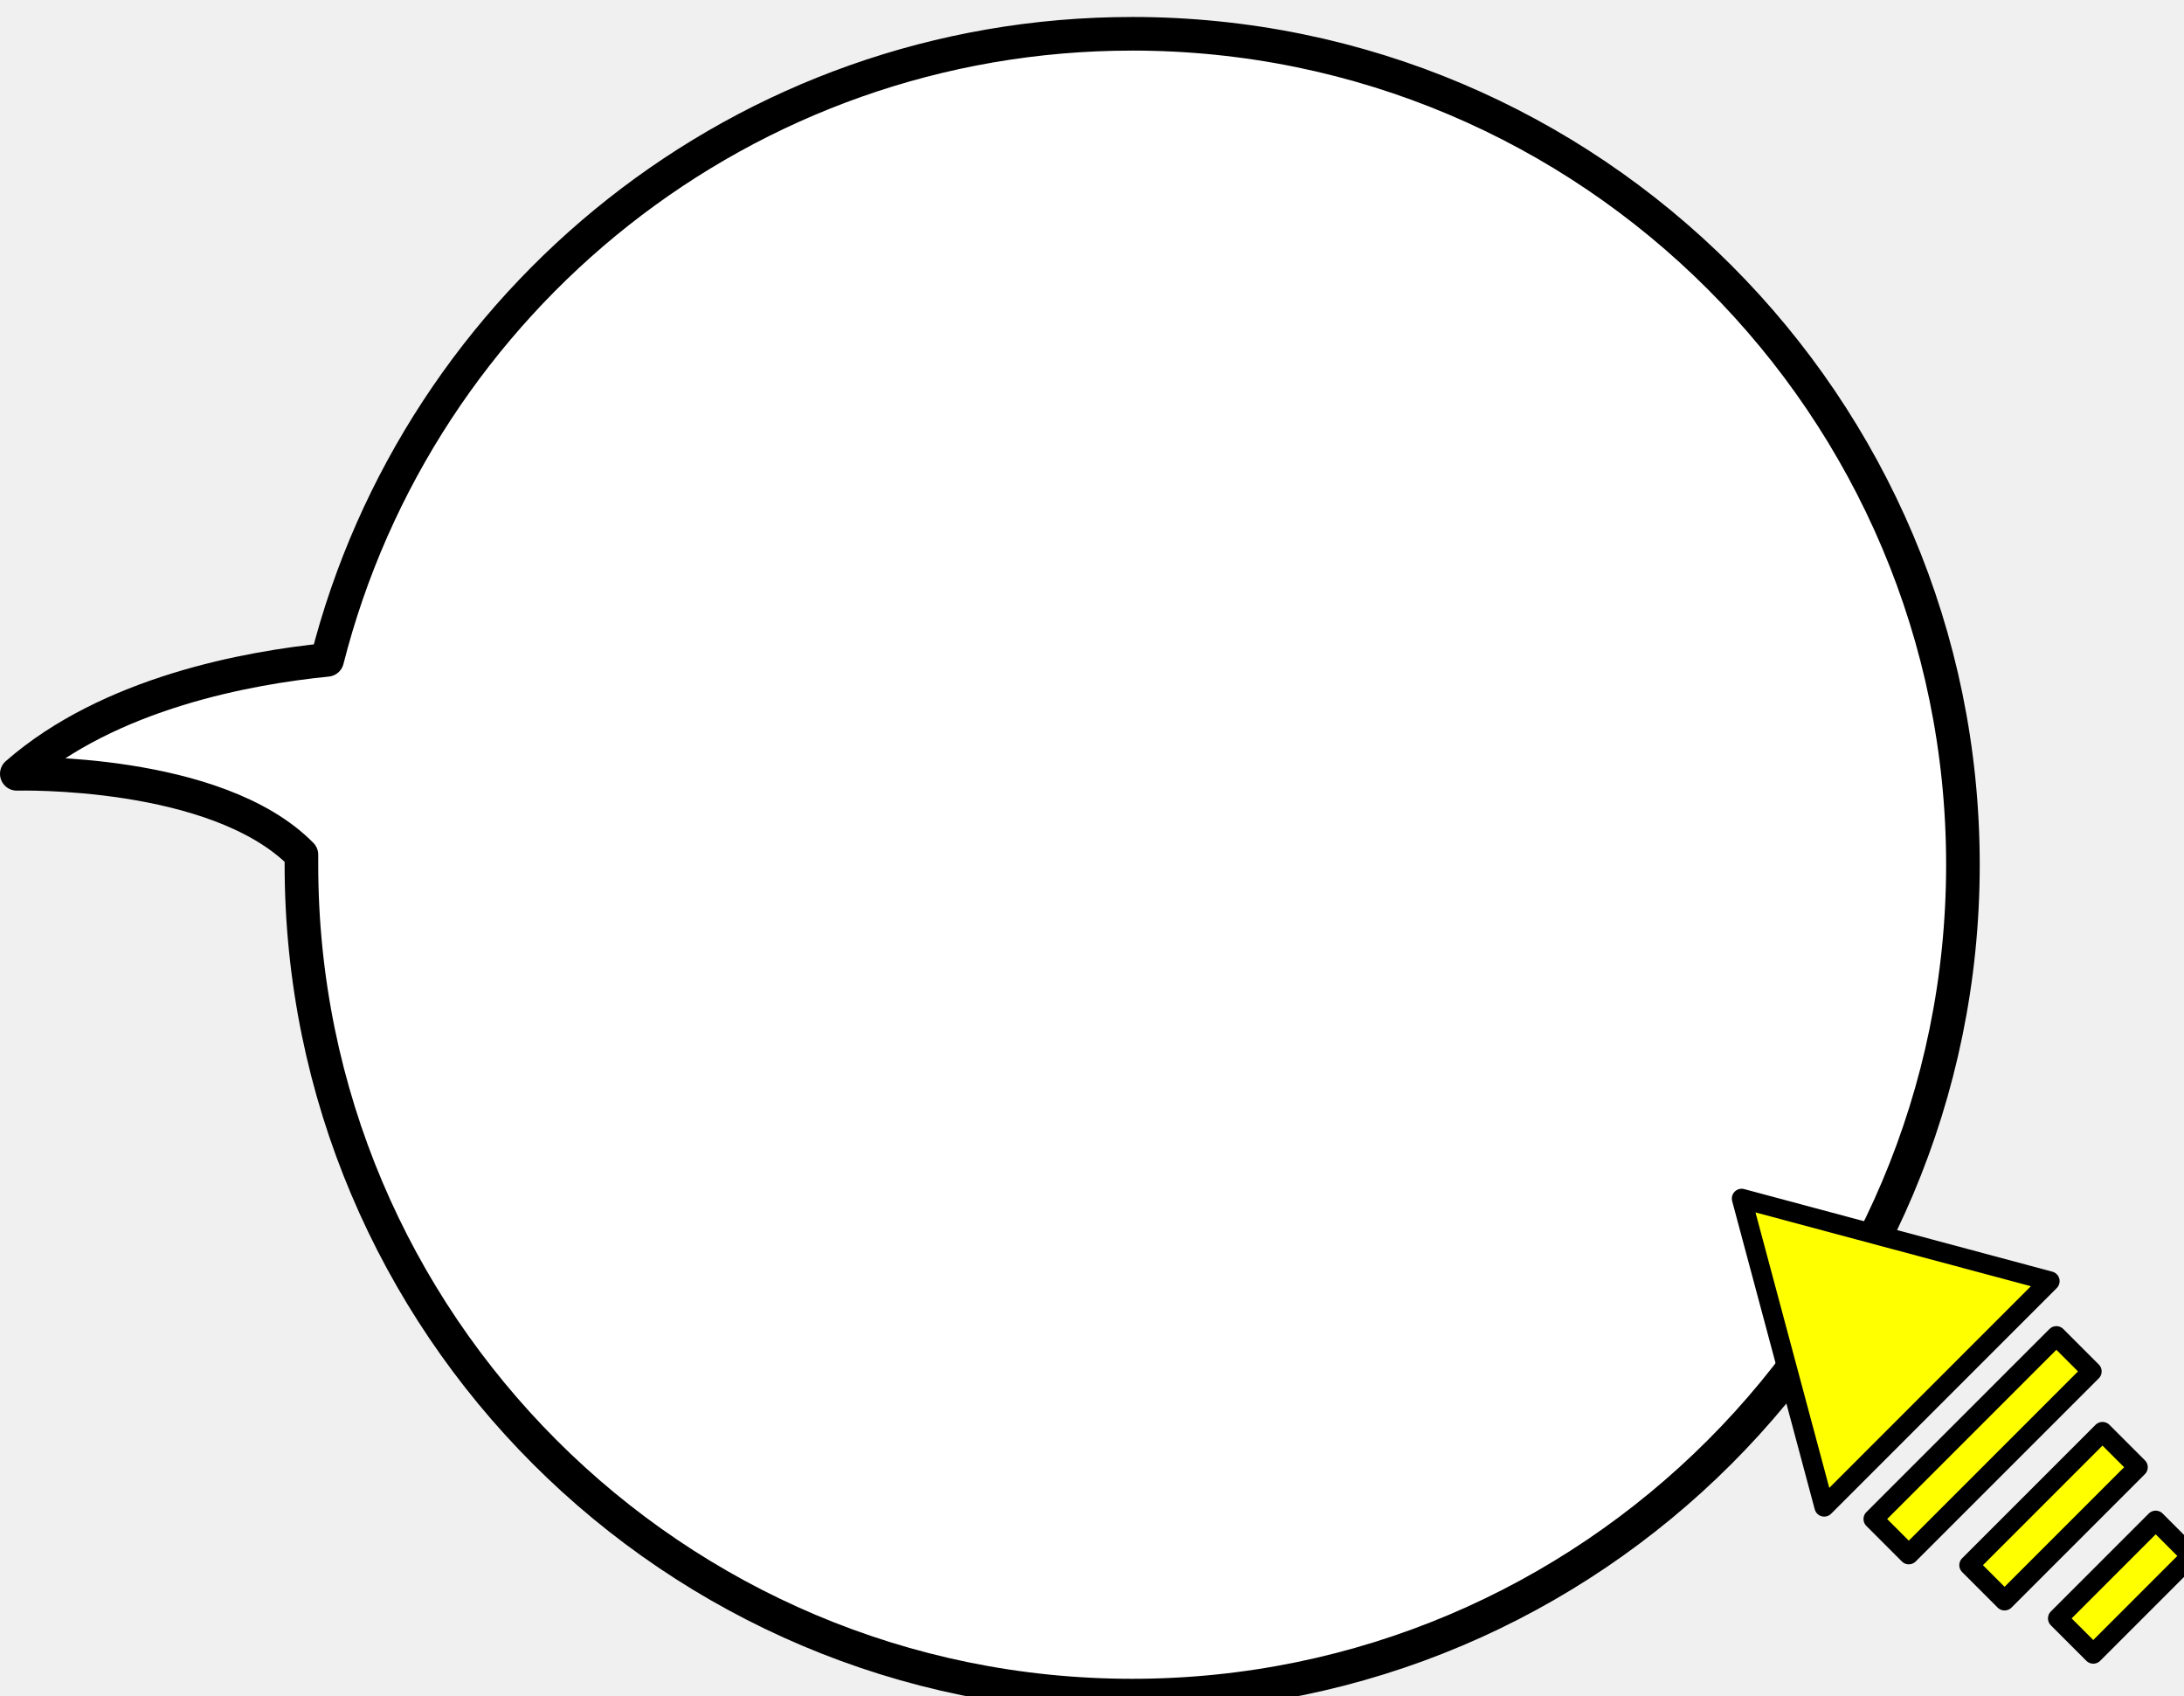
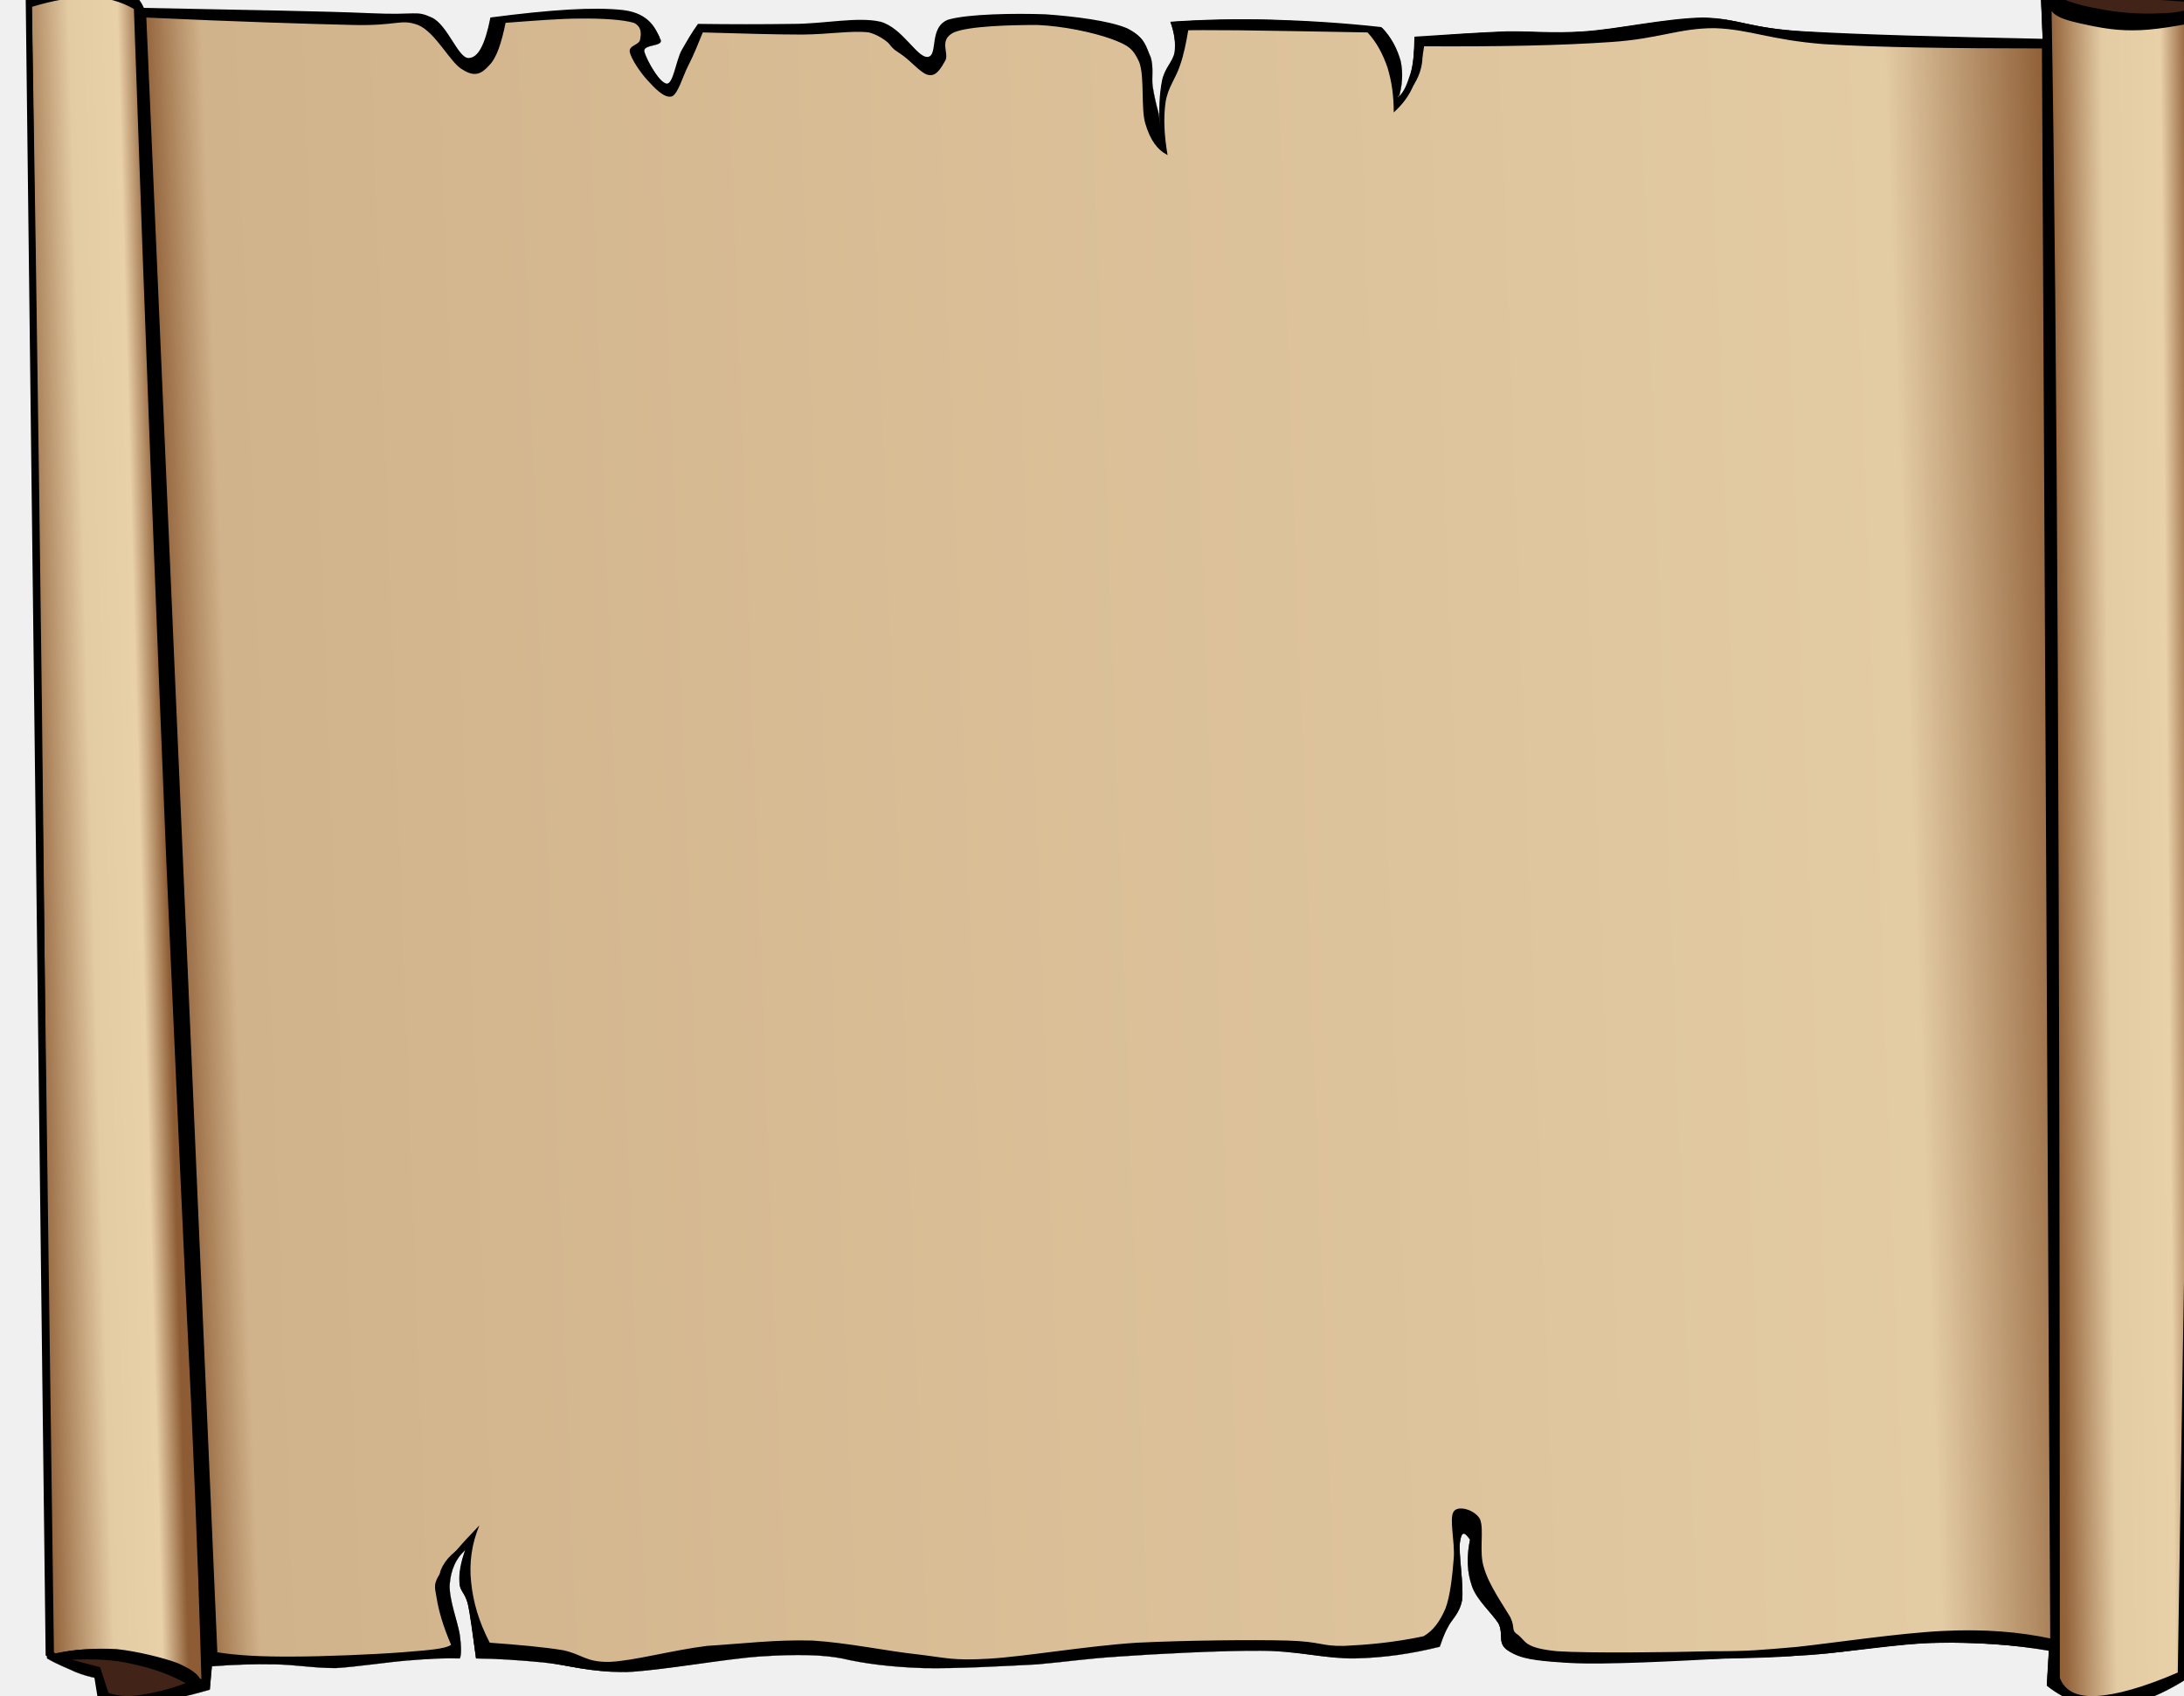
<svg xmlns="http://www.w3.org/2000/svg" width="129.97" height="100.875" id="svg7366" version="1.1">
-   <defs id="defs7368" />
+   <defs id="defs7368">
+     <linearGradient id="XMLID_6_" y2="143.92" gradientUnits="userSpaceOnUse" x2="316.15" gradientTransform="matrix(0.00926637,0,0,0.00573489,30.4756,40.09636)" y1="143.68" x1="343.01">
+       <stop id="stop42" style="stop-color:#8d5c34" offset=".005" />
+       <stop id="stop44" style="stop-color:#93633b" offset=".143" />
+       <stop id="stop46" style="stop-color:#e8d0a9" offset=".295" />
+       <stop id="stop48" style="stop-color:#e3cba4" offset=".638" />
+       <stop id="stop50" style="stop-color:#93633a" offset=".933" />
+       <stop id="stop52" style="stop-color:#8d5c34" offset="1" />
+     </linearGradient>
+     <linearGradient id="XMLID_5_" y2="135.02" gradientUnits="userSpaceOnUse" x2="320.67" gradientTransform="matrix(0.00926637,0,0,0.00573489,30.4756,40.09636)" y1="145.44" x1="22.266">
+       <stop id="stop31" style="stop-color:#8d5c34" offset="0" />
+       <stop id="stop33" style="stop-color:#d1b38b" offset=".033" />
+       <stop id="stop35" style="stop-color:#e3cba4" offset=".914" />
+       <stop id="stop37" style="stop-color:#8d5c34" offset="1" />
+     </linearGradient>
+     <linearGradient id="XMLID_4_" y2="142.44" gradientUnits="userSpaceOnUse" x2="-0.041" gradientTransform="matrix(0.00926637,0,0,0.00573489,30.4756,40.09636)" y1="141.78" x1="25.021">
+       <stop id="stop18" style="stop-color:#8d5c34" offset=".129" />
+       <stop id="stop20" style="stop-color:#e8d0a9" offset=".29" />
+       <stop id="stop22" style="stop-color:#e3cba4" offset=".595" />
+       <stop id="stop24" style="stop-color:#8d5c34" offset="1" />
+     </linearGradient>
+   </defs>
  <g id="layer1" transform="translate(-26.44346,-667.639)">
    <g style="display:inline;enable-background:new" id="SHOWER" transform="translate(-584.6098,380.2844)">
-       <g style="display:inline;fill:#ffffff;fill-opacity:1;stroke:#000000;stroke-width:1.802;stroke-linecap:round;stroke-linejoin:round;stroke-miterlimit:4;stroke-dasharray:none;stroke-dashoffset:0;enable-background:new" transform="matrix(1.109775,0,0,1.109775,646.0563,46.46872)" id="g6717">
-         <path id="path6719" transform="matrix(0.9010836,0,0,0.9010836,-622.2009,11.64851)" d="m 722.875,229.969 c -23.081,0 -42.471,15.852 -47.906,37.25 -4.664,0.464 -12.95,1.952 -18.469,6.781 -2e-5,-10e-6 11.873,-0.334 16.938,4.812 -0.002,0.199 0,0.394 0,0.594 0,27.29 22.148,49.438 49.438,49.438 27.29,0 49.437,-22.148 49.438,-49.438 0,-27.29 -22.148,-49.438 -49.438,-49.438 z" style="fill:#ffffff;fill-opacity:1;stroke:#000000;stroke-width:2;stroke-linecap:round;stroke-linejoin:round;stroke-miterlimit:4;stroke-dasharray:none;stroke-dashoffset:0" />
-         <g style="fill:#ffffff;fill-opacity:1;stroke:#000000;stroke-width:3.089;stroke-linecap:round;stroke-linejoin:round;stroke-miterlimit:4;stroke-dasharray:none;stroke-dashoffset:0" transform="matrix(0.5833243,0,0,0.5833243,195.2465,241.823)" id="g6721" />
-         <g style="fill:#ffffff;fill-opacity:1;stroke:#000000;stroke-width:1.924;stroke-linecap:round;stroke-linejoin:round;stroke-miterlimit:4;stroke-dasharray:none;stroke-dashoffset:0" transform="matrix(0.9365655,0,0,0.9365655,-117.7811,933.506)" id="g6723" />
-         <g transform="matrix(0.5768763,0,0,0.5775404,-145.8127,-188.198)" style="fill:#ffffff;fill-opacity:1;stroke:#000000;stroke-width:3.122;stroke-linecap:round;stroke-linejoin:round;stroke-miterlimit:4;stroke-dasharray:none;stroke-dashoffset:0" id="g6725">
-           <g transform="matrix(0.7712381,0,0,0.7712381,78.05457,-13.64756)" style="fill:#ffffff;fill-opacity:1;stroke:#000000;stroke-width:4.048;stroke-linecap:round;stroke-linejoin:round;stroke-miterlimit:4;stroke-dasharray:none;stroke-dashoffset:0" id="g6727" />
+       <g id="g18633" transform="matrix(41.03585,0,0,63.44861,-637.9468,-2258.558)">
+         <g id="g13" transform="matrix(0.00926637,0,0,0.00573489,30.4756,40.09636)">
+           <path id="path15" style="fill-rule:evenodd;stroke:#000000;stroke-width:0.036;stroke-miterlimit:10" d="m 11.466,283.57 c 2.268,0.36 4.68,0.36 7.632,0 2.88,-0.43 6.012,-1.11 9.54,-2.19 l 0.324,-3.82 c 3.42,-0.28 6.516,-0.39 9.864,-0.32 3.204,0.04 6.012,0.61 9.54,0.61 3.42,-0.22 8.208,-1.01 11.448,-1.26 3.276,-0.29 5.832,-0.4 7.956,-0.32 0.252,-0.58 0.252,-1.8 0,-3.82 -0.324,-2.12 -1.728,-5.9 -1.584,-8.28 0.18,-2.37 0.936,-4.28 2.556,-5.72 -0.72,2.05 -1.044,3.99 -0.972,5.43 0.036,1.41 0.792,1.41 1.296,3.5 0.468,2.08 0.756,5 1.26,8.89 3.096,0.03 6.552,0.25 10.512,0.65 3.888,0.39 7.308,1.62 13.032,1.58 5.616,-0.29 15.34,-2.16 20.99,-2.56 5.69,-0.39 9.75,-0.28 12.74,0.33 3.42,0.83 7.53,1.4 12.71,1.58 5.22,0.11 12.46,-0.32 17.82,-0.61 5.08,-0.47 7.2,-0.9 13.03,-1.3 5.8,-0.43 15.81,-0.97 21.96,-0.93 6.12,0.03 9.9,1.29 14.65,1.26 4.72,-0.11 9.04,-0.79 13.36,-1.91 0.29,-0.79 0.61,-1.98 1.26,-3.17 0.57,-1.29 1.84,-2.23 2.23,-4.46 0.29,-2.38 -0.61,-7.96 -0.32,-9.54 0.25,-1.66 0.64,-1.77 1.58,-0.33 -0.57,2.85 -0.47,5.3 0.32,7.64 0.76,2.26 3.07,4.28 4.14,6.04 0.9,1.8 -0.32,3.24 1.59,4.47 1.87,1.11 3.85,1.62 9.54,1.91 5.54,0.18 17.39,-0.51 23.87,-0.65 6.3,-0.29 8.6,-0.22 14.25,-0.61 5.65,-0.47 13.14,-1.91 19.41,-1.95 6.12,-0.14 11.95,0.29 17.49,1.3 l -0.32,5.72 c 2.99,2.49 6.23,3.6 9.86,3.49 3.57,-0.21 7.49,-1.65 11.77,-4.46 l 4.47,-274.54 0,0.004 C 342.09,5.044 340.86,4.72 338.74,4.252 336.51,3.784 333.38,3.388 329.2,2.668 l -1.91,-2.556 c -3.17,-0.072 -5.58,0.144 -7.63,0.647 -2.05,0.612 -3.49,1.332 -4.46,2.557 l 0.32,8.279 c -16.06,-0.252 -28.33,-0.684 -37.22,-1.296 -8.93,-0.576 -10.16,-2.16 -15.92,-2.231 -5.94,0.107 -13.53,1.872 -18.75,2.231 -5.19,0.396 -7.78,-0.071 -12.1,0 -4.46,0.181 -9.18,0.504 -14.29,0.973 -0.04,2.411 -0.25,4.428 -0.65,6.048 -0.5,1.655 -1.01,2.88 -1.91,3.815 0.62,-2.088 0.72,-4.104 0.33,-6.048 -0.51,-1.872 -1.33,-3.672 -2.88,-5.399 -5.98,-0.685 -11.7,-1.116 -17.17,-1.297 -5.66,-0.144 -10.73,-0.035 -15.92,0.324 0.62,1.836 0.83,3.528 0.65,5.076 -0.32,1.62 -1.51,2.412 -1.91,4.464 -0.39,2.196 -0.5,4.824 -0.32,8.28 -0.04,-0.72 -0.14,-1.584 -0.32,-2.88 -0.33,-1.188 -0.69,-2.809 -0.94,-4.428 -0.18,-1.477 0.18,-3.169 -0.32,-4.788 -0.69,-1.513 -0.83,-3.276 -3.5,-4.465 -2.8,-1.079 -8.02,-1.943 -12.74,-2.195 -4.82,-0.252 -12.13,-0.072 -15.26,0.936 -3.06,1.225 -1.48,6.013 -3.17,6.048 -1.77,0.072 -3.89,-4.752 -7.35,-5.724 -3.6,-0.9 -8.85,0.36 -13.68,0.324 -4.82,0.071 -9.75,0.071 -14.94,0 -0.97,1.332 -1.72,2.808 -2.55,4.428 -0.83,1.656 -1.3,5.544 -2.23,5.437 -1.192,-0.036 -3.532,-4.393 -3.82,-5.725 -0.18,-1.224 2.988,-0.756 2.556,-1.908 C 98.62,10.515 97.828,7.78 93.472,7.131 88.938,6.59 82.278,7.058 72.81,8.39 71.946,12.855 70.866,15.086 69.282,15.086 67.662,15.05 66.078,9.722 63.558,8.39 61.002,7.239 61.434,8.102 54.018,7.779 46.35,7.526 34.722,7.202 18.45,6.806 17.802,4.863 16.182,3.746 13.05,3.315 9.99,2.955 5.598,3.422 0.018,4.575 l 3.168,271.7 0,-0.01 c 1.62,1.01 3.24,1.62 4.464,2.23 1.188,0.5 2.376,0.83 3.168,0.97 0.216,1.37 0.432,2.74 0.648,4.1 z" />
        </g>
-       </g>
-       <g id="g4157" transform="translate(-43.43656,44.44671)">
-         <g style="display:inline;fill:#ffff00;stroke:#000000;stroke-width:1.953;stroke-miterlimit:4;stroke-dasharray:none;enable-background:new" transform="matrix(0.4222547,-0.4222547,0.4222547,0.4222547,140.7959,652.0213)" id="g7275">
-           <path style="fill:#ffff00;fill-opacity:1;stroke:#000000;stroke-width:1.953;stroke-linecap:round;stroke-linejoin:round;stroke-miterlimit:4;stroke-dasharray:none;stroke-dashoffset:0;stroke-opacity:1" id="path7277" d="m 1103.898,364.541 -15.898,0 -15.898,0 7.949,-13.768 7.949,-13.768 7.949,13.768 z" transform="translate(43,-6)" />
-           <rect y="362.862" x="1117.7" height="5" width="25.8" id="rect7279" style="fill:#ffff00;fill-opacity:1;stroke:#000000;stroke-width:1.953;stroke-linecap:round;stroke-linejoin:round;stroke-miterlimit:4;stroke-dasharray:none;stroke-dashoffset:0;stroke-opacity:1" />
-           <rect style="fill:#ffff00;fill-opacity:1;stroke:#000000;stroke-width:1.953;stroke-linecap:round;stroke-linejoin:round;stroke-miterlimit:4;stroke-dasharray:none;stroke-dashoffset:0;stroke-opacity:1" id="rect7281" width="18.8" height="5" x="1121.2" y="372.862" />
-           <rect y="382.862" x="1123.7" height="5" width="13.8" id="rect7283" style="fill:#ffff00;fill-opacity:1;stroke:#000000;stroke-width:1.953;stroke-linecap:round;stroke-linejoin:round;stroke-miterlimit:4;stroke-dasharray:none;stroke-dashoffset:0;stroke-opacity:1" />
-         </g>
+         <path id="path26" style="fill:url(#XMLID_4_);fill-rule:evenodd" d="m 30.508,41.678 c -9.88e-4,-0.202 -0.003,-0.427 -0.007,-0.688 -0.004,-0.261 -0.01,-0.544 -0.018,-0.864 l 0,3e-6 c 0.031,-0.008 0.059,-0.012 0.086,-0.011 0.027,9.97e-4 0.05,0.006 0.072,0.015 l 0.101,1.574 c -0.017,-0.005 -0.035,-0.01 -0.061,-0.015 -0.026,-0.004 -0.061,-0.014 -0.09,-0.016 -0.029,-0.002 -0.057,0 -0.083,0.005 z" />
+         <path id="path28" style="fill:#412318;fill-rule:evenodd" d="m 30.587,41.717 -0.011,-0.022 -0.047,-0.012 c 0.035,-0.007 0.067,-0.007 0.1,-0.003 0.032,0.005 0.062,0.014 0.091,0.029 -0.026,0.008 -0.05,0.012 -0.072,0.014 -0.023,0.002 -0.042,-6.18e-4 -0.061,-0.005 z" />
+         <path id="path39" style="fill:url(#XMLID_5_);fill-rule:evenodd" d="m 30.742,41.679 -0.105,-1.544 0,-4e-6 c 0.062,0.002 0.114,0.004 0.163,0.005 0.048,0.002 0.085,0.003 0.124,0.004 0.039,0.002 0.081,-0.002 0.108,0.002 0.025,0.004 0.033,0.013 0.047,0.02 0.013,0.007 0.022,0.021 0.033,0.022 0.011,0.002 0.023,-0.006 0.033,-0.014 0.009,-0.007 0.015,-0.017 0.019,-0.029 0.039,-0.003 0.071,-0.004 0.1,-0.005 0.028,-9.96e-4 0.051,-9.96e-4 0.069,0 0.017,0.002 0.03,0.005 0.036,0.01 0.005,0.006 -0.002,0.016 -0.003,0.022 -6.85e-4,0.006 -0.007,0.011 0,0.017 0.006,0.007 0.027,0.02 0.036,0.022 0.008,0.002 0.008,-0.006 0.014,-0.012 0.004,-0.006 0.007,-0.012 0.014,-0.02 0.006,-0.008 0.015,-0.017 0.025,-0.027 0.029,-9.96e-4 0.063,-9.96e-4 0.103,-0.002 0.04,-4e-4 0.101,-0.003 0.133,0 0.03,0.004 0.031,0.018 0.047,0.024 0.015,0.007 0.036,0.013 0.047,0.012 0.011,-0.001 0.009,-0.012 0.017,-0.019 0.005,-0.005 0.002,-0.011 0.019,-0.015 0.016,-0.004 0.043,-0.008 0.08,-0.009 0.036,6.18e-4 0.104,0.005 0.136,0.01 0.03,0.005 0.035,0.008 0.047,0.019 0.01,0.012 0.013,0.036 0.019,0.05 0.006,0.014 0.013,0.024 0.019,0.033 -0.002,-0.016 -2.78e-4,-0.03 0.003,-0.043 0.003,-0.012 0.01,-0.02 0.017,-0.031 0.006,-0.011 0.01,-0.02 0.017,-0.031 0.054,-0.002 0.103,-0.003 0.149,-0.002 0.046,0.001 0.087,0.003 0.124,0.007 0.011,0.012 0.019,0.023 0.025,0.034 0.006,0.012 0.008,0.022 0.008,0.033 0.015,-0.009 0.026,-0.019 0.031,-0.029 0.005,-0.01 0.005,-0.02 0,-0.031 0.058,0.002 0.115,0.003 0.172,0.002 0.057,-0.001 0.12,-0.005 0.163,-0.009 0.041,-0.003 0.052,-0.009 0.083,-0.009 0.03,8.1e-4 0.065,0.007 0.097,0.01 0.03,0.003 0.038,0.005 0.088,0.007 0.052,0.002 0.162,0.004 0.216,0.004 0.051,2.01e-4 0.081,-0.001 0.091,-0.004 l 0.008,1.503 c -0.026,-0.005 -0.059,-0.009 -0.102,-0.009 -0.044,1.72e-4 -0.098,0.006 -0.155,0.009 -0.058,0.004 -0.126,0.009 -0.188,0.01 -0.063,0.002 -0.133,0.002 -0.183,0.002 -0.05,9.96e-4 -0.09,0.003 -0.116,0 -0.027,-0.003 -0.034,-0.01 -0.044,-0.019 -0.012,-0.009 -0.014,-0.021 -0.022,-0.034 -0.009,-0.012 -0.02,-0.027 -0.025,-0.039 -0.005,-0.012 -0.005,-0.03 -0.008,-0.034 -0.006,-0.004 -0.016,-4e-4 -0.019,0.009 -0.003,0.009 0.002,0.032 0,0.045 -0.003,0.013 -0.009,0.022 -0.017,0.033 -0.009,0.011 -0.011,0.023 -0.033,0.029 -0.023,0.006 -0.058,0.007 -0.105,0.007 -0.049,0 -0.109,-0.008 -0.186,-0.007 -0.079,0.002 -0.192,0.013 -0.275,0.015 -0.083,0.003 -0.148,-0.002 -0.218,-0.003 -0.072,-0.001 -0.143,-0.009 -0.205,-0.007 -0.062,0.003 -0.12,0.018 -0.163,0.019 -0.043,8.1e-4 -0.061,-0.009 -0.097,-0.012 -0.037,-0.002 -0.075,-0.004 -0.119,-0.004 -0.007,-0.021 -0.013,-0.037 -0.017,-0.05 -0.005,-0.012 -0.009,-0.017 -0.008,-0.026 6.84e-4,-0.009 0.004,-0.019 0.011,-0.029 -0.024,0.008 -0.038,0.017 -0.044,0.027 -0.006,0.011 0.005,0.023 0.008,0.036 0.003,0.013 0.007,0.027 0.011,0.043 -0.043,0.004 -0.084,0.006 -0.13,0.007 -0.046,0.001 -0.104,0.001 -0.141,0 -0.038,-6.19e-4 -0.065,-0.002 -0.082,-0.005 z" />
+         <path id="path54" style="fill:url(#XMLID_6_);fill-rule:evenodd" d="m 33.416,41.7 c -10e-4,-0.435 -10e-4,-0.776 -0.003,-1.043 -0.002,-0.265 -0.003,-0.44 -0.006,-0.536 l 0,2e-6 c 0.025,0.011 0.049,0.018 0.075,0.022 0.025,0.004 0.05,0.003 0.077,0.002 0.026,-0.001 0.054,-0.005 0.083,-0.01 l -0.042,1.56 c -0.03,0.011 -0.056,0.018 -0.077,0.022 -0.022,0.005 -0.036,0.006 -0.052,0.004 -0.018,-0.003 -0.037,-0.01 -0.055,-0.021 z" />
+         <path id="path56" style="fill:#412318;fill-rule:evenodd" d="m 33.402,40.123 c 0.025,0.01 0.054,0.017 0.086,0.021 0.031,0.004 0.076,0.004 0.102,0.002 0.025,-0.002 0.043,-0.007 0.053,-0.015 -0.013,-0.003 -0.03,-0.006 -0.05,-0.009 -0.02,-0.002 -0.043,-0.004 -0.069,-0.005 l -0.033,-0.014 c -0.02,-0.003 -0.038,-0.002 -0.053,0.002 -0.016,0.004 -0.026,0.009 -0.036,0.019 z" />
+         <path id="path58" style="fill-rule:evenodd" d="m 30.582,41.722 c 0.021,0.002 0.043,0.002 0.071,0 0.027,-0.002 0.056,-0.006 0.088,-0.013 l 0.003,-0.022 c 0.032,-0.001 0.06,-0.002 0.091,-0.002 0.03,9.97e-4 0.056,0.004 0.088,0.004 0.032,-9.96e-4 0.076,-0.005 0.106,-0.007 0.03,-0.001 0.054,-0.002 0.074,-0.002 0.002,-0.003 0.002,-0.01 0,-0.022 -0.003,-0.012 -0.016,-0.033 -0.015,-0.047 0.002,-0.013 0.009,-0.024 0.024,-0.033 -0.007,0.012 -0.01,0.023 -0.009,0.031 3.33e-4,0.009 0.007,0.009 0.012,0.02 0.004,0.012 0.007,0.029 0.012,0.051 0.029,4.01e-4 0.061,0.002 0.097,0.004 0.036,0.003 0.068,0.01 0.121,0.009 0.052,-9.97e-4 0.142,-0.012 0.194,-0.015 0.053,-0.002 0.09,-0.002 0.118,0.002 0.032,0.005 0.07,0.008 0.118,0.009 0.048,0.001 0.115,-0.002 0.165,-0.004 0.047,-0.002 0.067,-0.004 0.121,-0.007 0.054,-0.002 0.146,-0.005 0.203,-0.005 0.057,6.19e-4 0.092,0.008 0.136,0.007 0.044,-4e-4 0.084,-0.004 0.124,-0.011 0.003,-0.005 0.006,-0.01 0.012,-0.018 0.005,-0.006 0.017,-0.012 0.021,-0.025 0.003,-0.013 -0.006,-0.045 -0.003,-0.055 0.002,-0.009 0.006,-0.01 0.015,-0.002 -0.005,0.017 -0.004,0.031 0.003,0.044 0.007,0.013 0.028,0.025 0.038,0.035 0.008,0.011 -0.003,0.019 0.015,0.026 0.017,0.007 0.036,0.009 0.088,0.011 0.051,0.002 0.161,-0.002 0.221,-0.004 0.059,-8.1e-4 0.079,-9.97e-4 0.132,-0.004 0.052,-0.002 0.123,-0.01 0.18,-0.011 0.057,-4e-4 0.111,0.002 0.162,0.007 l -0.003,0.033 c 0.028,0.014 0.058,0.021 0.091,0.02 0.033,-9.96e-4 0.069,-0.009 0.109,-0.026 l 0.041,-1.574 0,-1.3e-5 c -0.002,-0.001 -0.012,-0.003 -0.032,-0.006 -0.021,-0.003 -0.05,-0.005 -0.088,-0.009 l -0.018,-0.015 0,0 c -0.029,-4e-4 -0.052,8.1e-4 -0.071,0.004 -0.019,0.004 -0.032,0.008 -0.041,0.015 l 0.003,0.047 c -0.149,-0.002 -0.263,-0.004 -0.345,-0.007 -0.083,-0.003 -0.094,-0.012 -0.147,-0.013 -0.055,6.19e-4 -0.125,0.011 -0.174,0.013 -0.048,0.002 -0.072,-4.01e-4 -0.112,0 -0.041,0.001 -0.085,0.003 -0.133,0.005 -6.46e-4,0.014 -0.001,0.025 -0.006,0.035 -0.005,0.01 -0.009,0.017 -0.018,0.022 0.006,-0.012 0.007,-0.024 0.003,-0.035 -0.005,-0.011 -0.012,-0.021 -0.027,-0.031 -0.055,-0.004 -0.108,-0.006 -0.159,-0.007 -0.052,-8.09e-4 -0.099,-2.11e-4 -0.147,0.002 0.006,0.011 0.008,0.02 0.006,0.029 -0.003,0.009 -0.014,0.014 -0.018,0.026 -0.004,0.013 -0.005,0.028 -0.003,0.047 -3.71e-4,-0.004 -0.001,-0.009 -0.003,-0.017 -0.003,-0.007 -0.007,-0.016 -0.009,-0.026 -0.002,-0.008 0.003,-0.018 -0.003,-0.027 -0.006,-0.009 -0.008,-0.018 -0.033,-0.026 -0.026,-0.007 -0.075,-0.011 -0.118,-0.013 -0.045,-0.001 -0.112,-4e-4 -0.141,0.005 -0.029,0.007 -0.014,0.034 -0.03,0.035 -0.016,4e-4 -0.036,-0.027 -0.068,-0.033 -0.033,-0.005 -0.082,0.002 -0.127,0.002 -0.045,4.01e-4 -0.09,4.01e-4 -0.138,0 -0.009,0.008 -0.016,0.016 -0.024,0.025 -0.008,0.01 -0.012,0.031 -0.021,0.031 -0.011,-2.01e-4 -0.033,-0.025 -0.035,-0.033 -0.002,-0.007 0.028,-0.005 0.024,-0.011 -0.005,-0.006 -0.013,-0.022 -0.053,-0.025 -0.042,-0.003 -0.104,-4e-4 -0.192,0.007 -0.008,0.026 -0.018,0.038 -0.032,0.038 -0.015,-2.12e-4 -0.03,-0.031 -0.053,-0.038 -0.024,-0.007 -0.02,-0.002 -0.088,-0.004 -0.071,-0.002 -0.179,-0.003 -0.33,-0.005 -0.006,-0.011 -0.021,-0.018 -0.05,-0.02 -0.028,-0.002 -0.069,6.18e-4 -0.121,0.007 l 4e-6,0 0.029,1.558 c 0.015,0.006 0.03,0.009 0.041,0.013 0.011,0.004 0.022,0.004 0.029,0.005 0.002,0.008 0.004,0.016 0.006,0.024 z m -0.065,-0.046 c 0.03,-0.004 0.058,-0.005 0.089,-0.004 0.029,0.002 0.067,0.008 0.088,0.013 0.021,0.006 0.032,0.011 0.035,0.018 -0.002,-0.047 -0.006,-0.132 -0.015,-0.261 -0.01,-0.13 -0.021,-0.289 -0.036,-0.509 -0.014,-0.22 -0.03,-0.482 -0.047,-0.799 l 0,-3e-6 c -0.019,-0.007 -0.04,-0.011 -0.065,-0.011 -0.025,-2.12e-4 -0.052,0.003 -0.083,0.009 0.011,0.514 0.021,1.029 0.032,1.543 z m 0.13,-1.534 c 0.136,0.004 0.235,0.006 0.302,0.007 0.065,9.96e-4 0.068,-0.006 0.094,0 0.026,0.007 0.047,0.036 0.065,0.042 0.017,0.007 0.027,0.004 0.038,-0.004 0.011,-0.007 0.018,-0.021 0.024,-0.04 0.042,-0.002 0.078,-0.004 0.109,-0.004 0.032,-2.12e-4 0.061,9.97e-4 0.077,0.004 0.013,0.004 0.01,0.012 0.009,0.016 -0.002,0.005 -0.016,0.005 -0.015,0.011 0.002,0.007 0.016,0.02 0.026,0.027 0.01,0.007 0.024,0.017 0.035,0.015 0.009,-0.002 0.016,-0.019 0.024,-0.029 0.008,-0.01 0.014,-0.02 0.021,-0.031 0.056,0.001 0.104,0.002 0.144,0.002 0.04,-2.01e-4 0.072,-0.004 0.097,-0.002 0.023,0.004 0.036,0.015 0.05,0.022 0.014,0.007 0.028,0.018 0.038,0.018 0.01,8.1e-4 0.017,-0.007 0.023,-0.014 0.005,-0.007 -0.01,-0.019 0.012,-0.026 0.022,-0.006 0.082,-0.007 0.121,-0.007 0.038,0.001 0.081,0.007 0.107,0.013 0.025,0.006 0.032,0.009 0.041,0.022 0.008,0.014 0.002,0.044 0.009,0.058 0.007,0.015 0.017,0.024 0.032,0.029 -0.005,-0.019 -0.006,-0.035 -0.003,-0.049 0.003,-0.014 0.015,-0.023 0.021,-0.035 0.006,-0.011 0.009,-0.022 0.012,-0.033 0.005,-2.01e-4 0.03,-2.01e-4 0.074,0 0.044,4e-4 0.105,0.001 0.186,0.002 0.013,0.009 0.022,0.02 0.029,0.033 0.006,0.013 0.009,0.026 0.009,0.042 0.012,-0.007 0.022,-0.015 0.029,-0.026 0.008,-0.011 0.012,-0.022 0.015,-0.036 0.111,4e-4 0.2,-8.09e-4 0.271,-0.004 0.07,-0.003 0.098,-0.013 0.15,-0.013 0.051,0.001 0.08,0.011 0.159,0.015 0.08,0.003 0.183,0.004 0.316,0.004 l 0.012,1.491 c -0.044,-0.006 -0.094,-0.009 -0.156,-0.007 -0.063,0.002 -0.155,0.011 -0.212,0.015 -0.056,0.003 -0.066,0.004 -0.123,0.004 -0.059,0.001 -0.177,0.002 -0.224,0 -0.047,-0.003 -0.045,-0.009 -0.056,-0.015 -0.012,-0.005 -0.004,-0.006 -0.012,-0.017 -0.009,-0.01 -0.031,-0.03 -0.038,-0.046 -0.008,-0.015 6.46e-4,-0.036 -0.006,-0.046 -0.008,-0.009 -0.032,-0.013 -0.038,-0.007 -0.007,0.006 0.002,0.029 0,0.044 -0.002,0.016 -0.005,0.035 -0.012,0.047 -0.008,0.012 -0.018,0.021 -0.032,0.026 -0.044,0.006 -0.082,0.008 -0.115,0.009 -0.034,4e-4 -0.032,-0.004 -0.082,-0.005 -0.051,-8.72e-4 -0.146,-2.29e-4 -0.218,0.002 -0.073,0.003 -0.162,0.013 -0.215,0.015 -0.053,0.002 -0.062,-8.72e-4 -0.103,-0.004 -0.044,-0.003 -0.102,-0.011 -0.153,-0.013 -0.053,-9.97e-4 -0.103,0.003 -0.153,0.005 -0.05,0.004 -0.106,0.014 -0.141,0.015 -0.035,4e-4 -0.039,-0.007 -0.068,-0.011 -0.029,-0.003 -0.064,-0.005 -0.106,-0.007 -0.016,-0.02 -0.024,-0.038 -0.027,-0.057 -0.003,-0.018 0.001,-0.036 0.012,-0.053 -0.027,0.018 -0.046,0.032 -0.056,0.044 -0.011,0.011 -0.009,0.013 -0.006,0.024 0.003,0.012 0.009,0.026 0.021,0.044 -0.009,0.004 -0.033,0.005 -0.071,0.007 -0.04,0.002 -0.114,0.004 -0.159,0.004 -0.046,1.72e-4 -0.08,-9.96e-4 -0.109,-0.004 l -0.103,-1.533 0,-3e-6 z m -0.053,1.571 -0.012,-0.024 -0.041,-0.007 c 0.031,-8.1e-4 0.06,-4e-4 0.088,0.004 0.028,0.004 0.052,0.009 0.077,0.018 -0.025,0.006 -0.046,0.009 -0.065,0.011 -0.019,0.002 -0.034,9.97e-4 -0.047,-0.002 z m 3.039,-1.584 c -0.017,0.005 -0.036,0.009 -0.062,0.009 -0.027,9.96e-4 -0.061,-2.01e-4 -0.089,-0.004 -0.027,-0.003 -0.05,-0.007 -0.071,-0.015 0.011,-0.006 0.025,-0.009 0.038,-0.011 0.013,-0.001 0.029,-8.1e-4 0.044,0.002 l 0.029,0.013 c 0.036,0.002 0.073,0.004 0.109,0.005 z m -0.221,0.006 c 0.004,0.15 0.007,0.351 0.009,0.613 0.002,0.264 0.003,0.574 0.003,0.951 0.007,0.012 0.024,0.018 0.053,0.017 0.028,-9.97e-4 0.068,-0.008 0.118,-0.022 l 0.038,-1.549 0,2.5e-5 c -0.039,0.005 -0.073,0.009 -0.103,0.009 -0.032,2e-4 -0.059,-0.004 -0.08,-0.007 -0.02,-0.003 -0.032,-0.006 -0.038,-0.011 z" />
      </g>
    </g>
  </g>
</svg>
